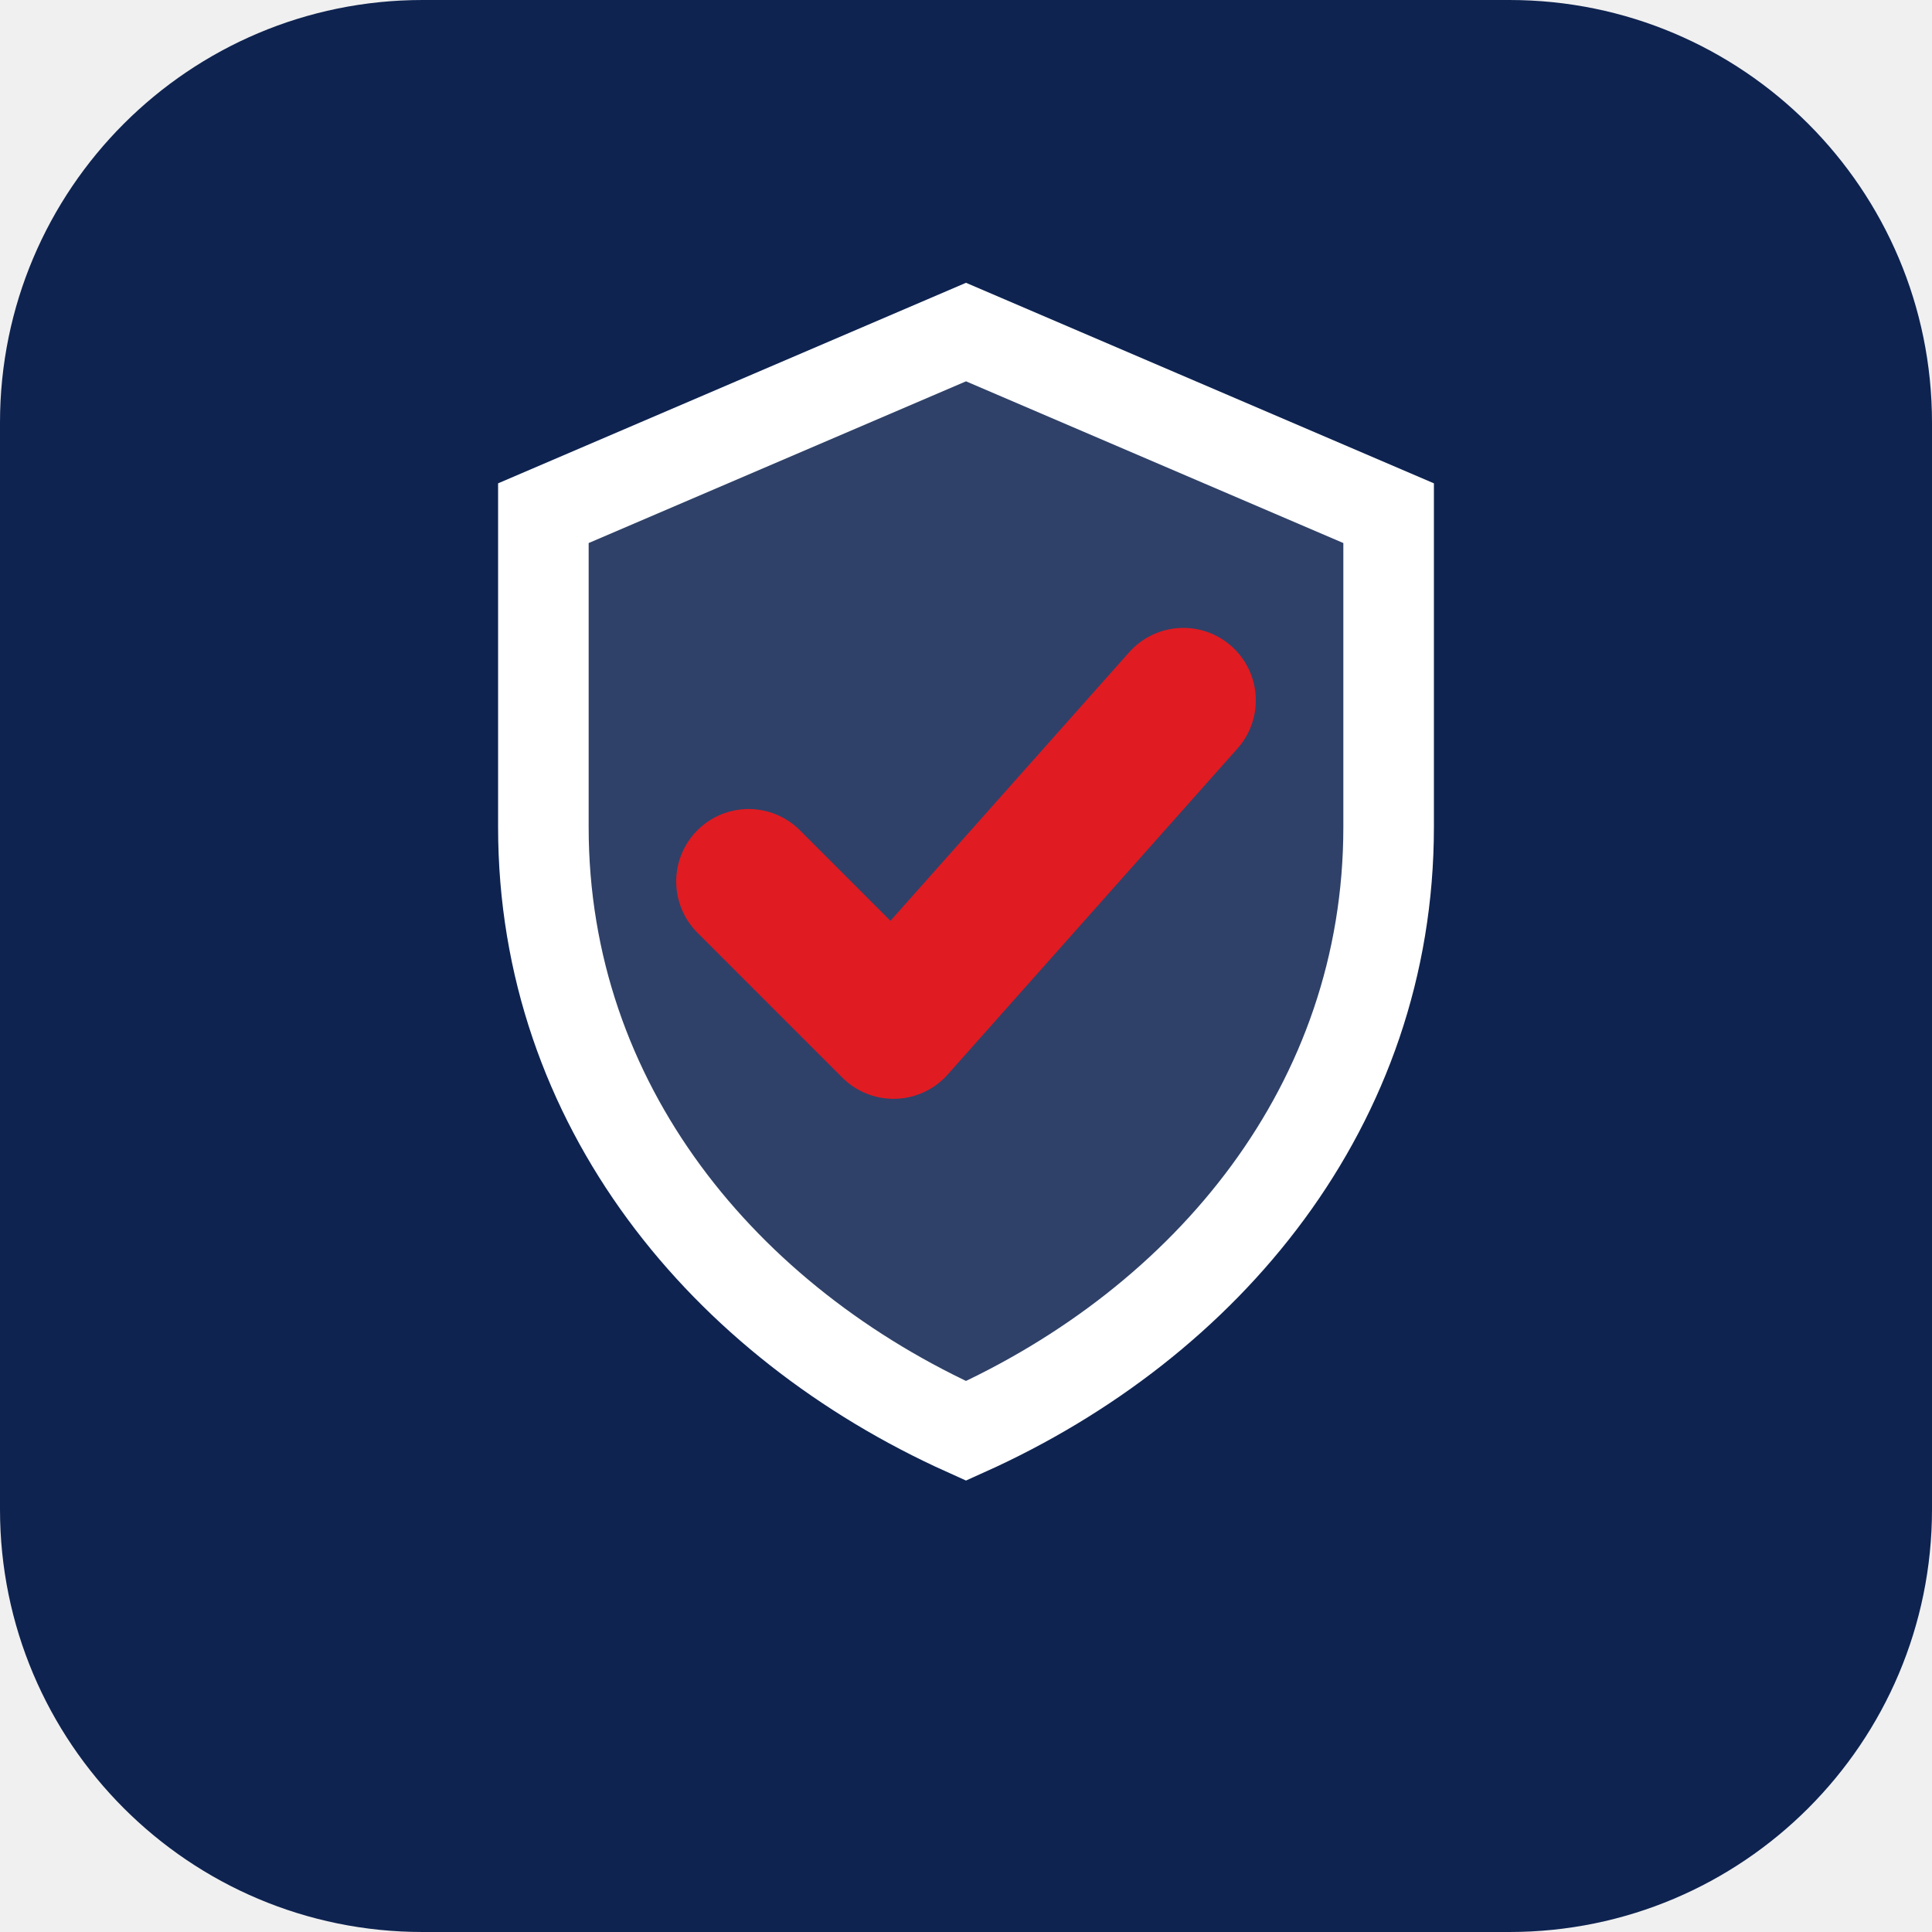
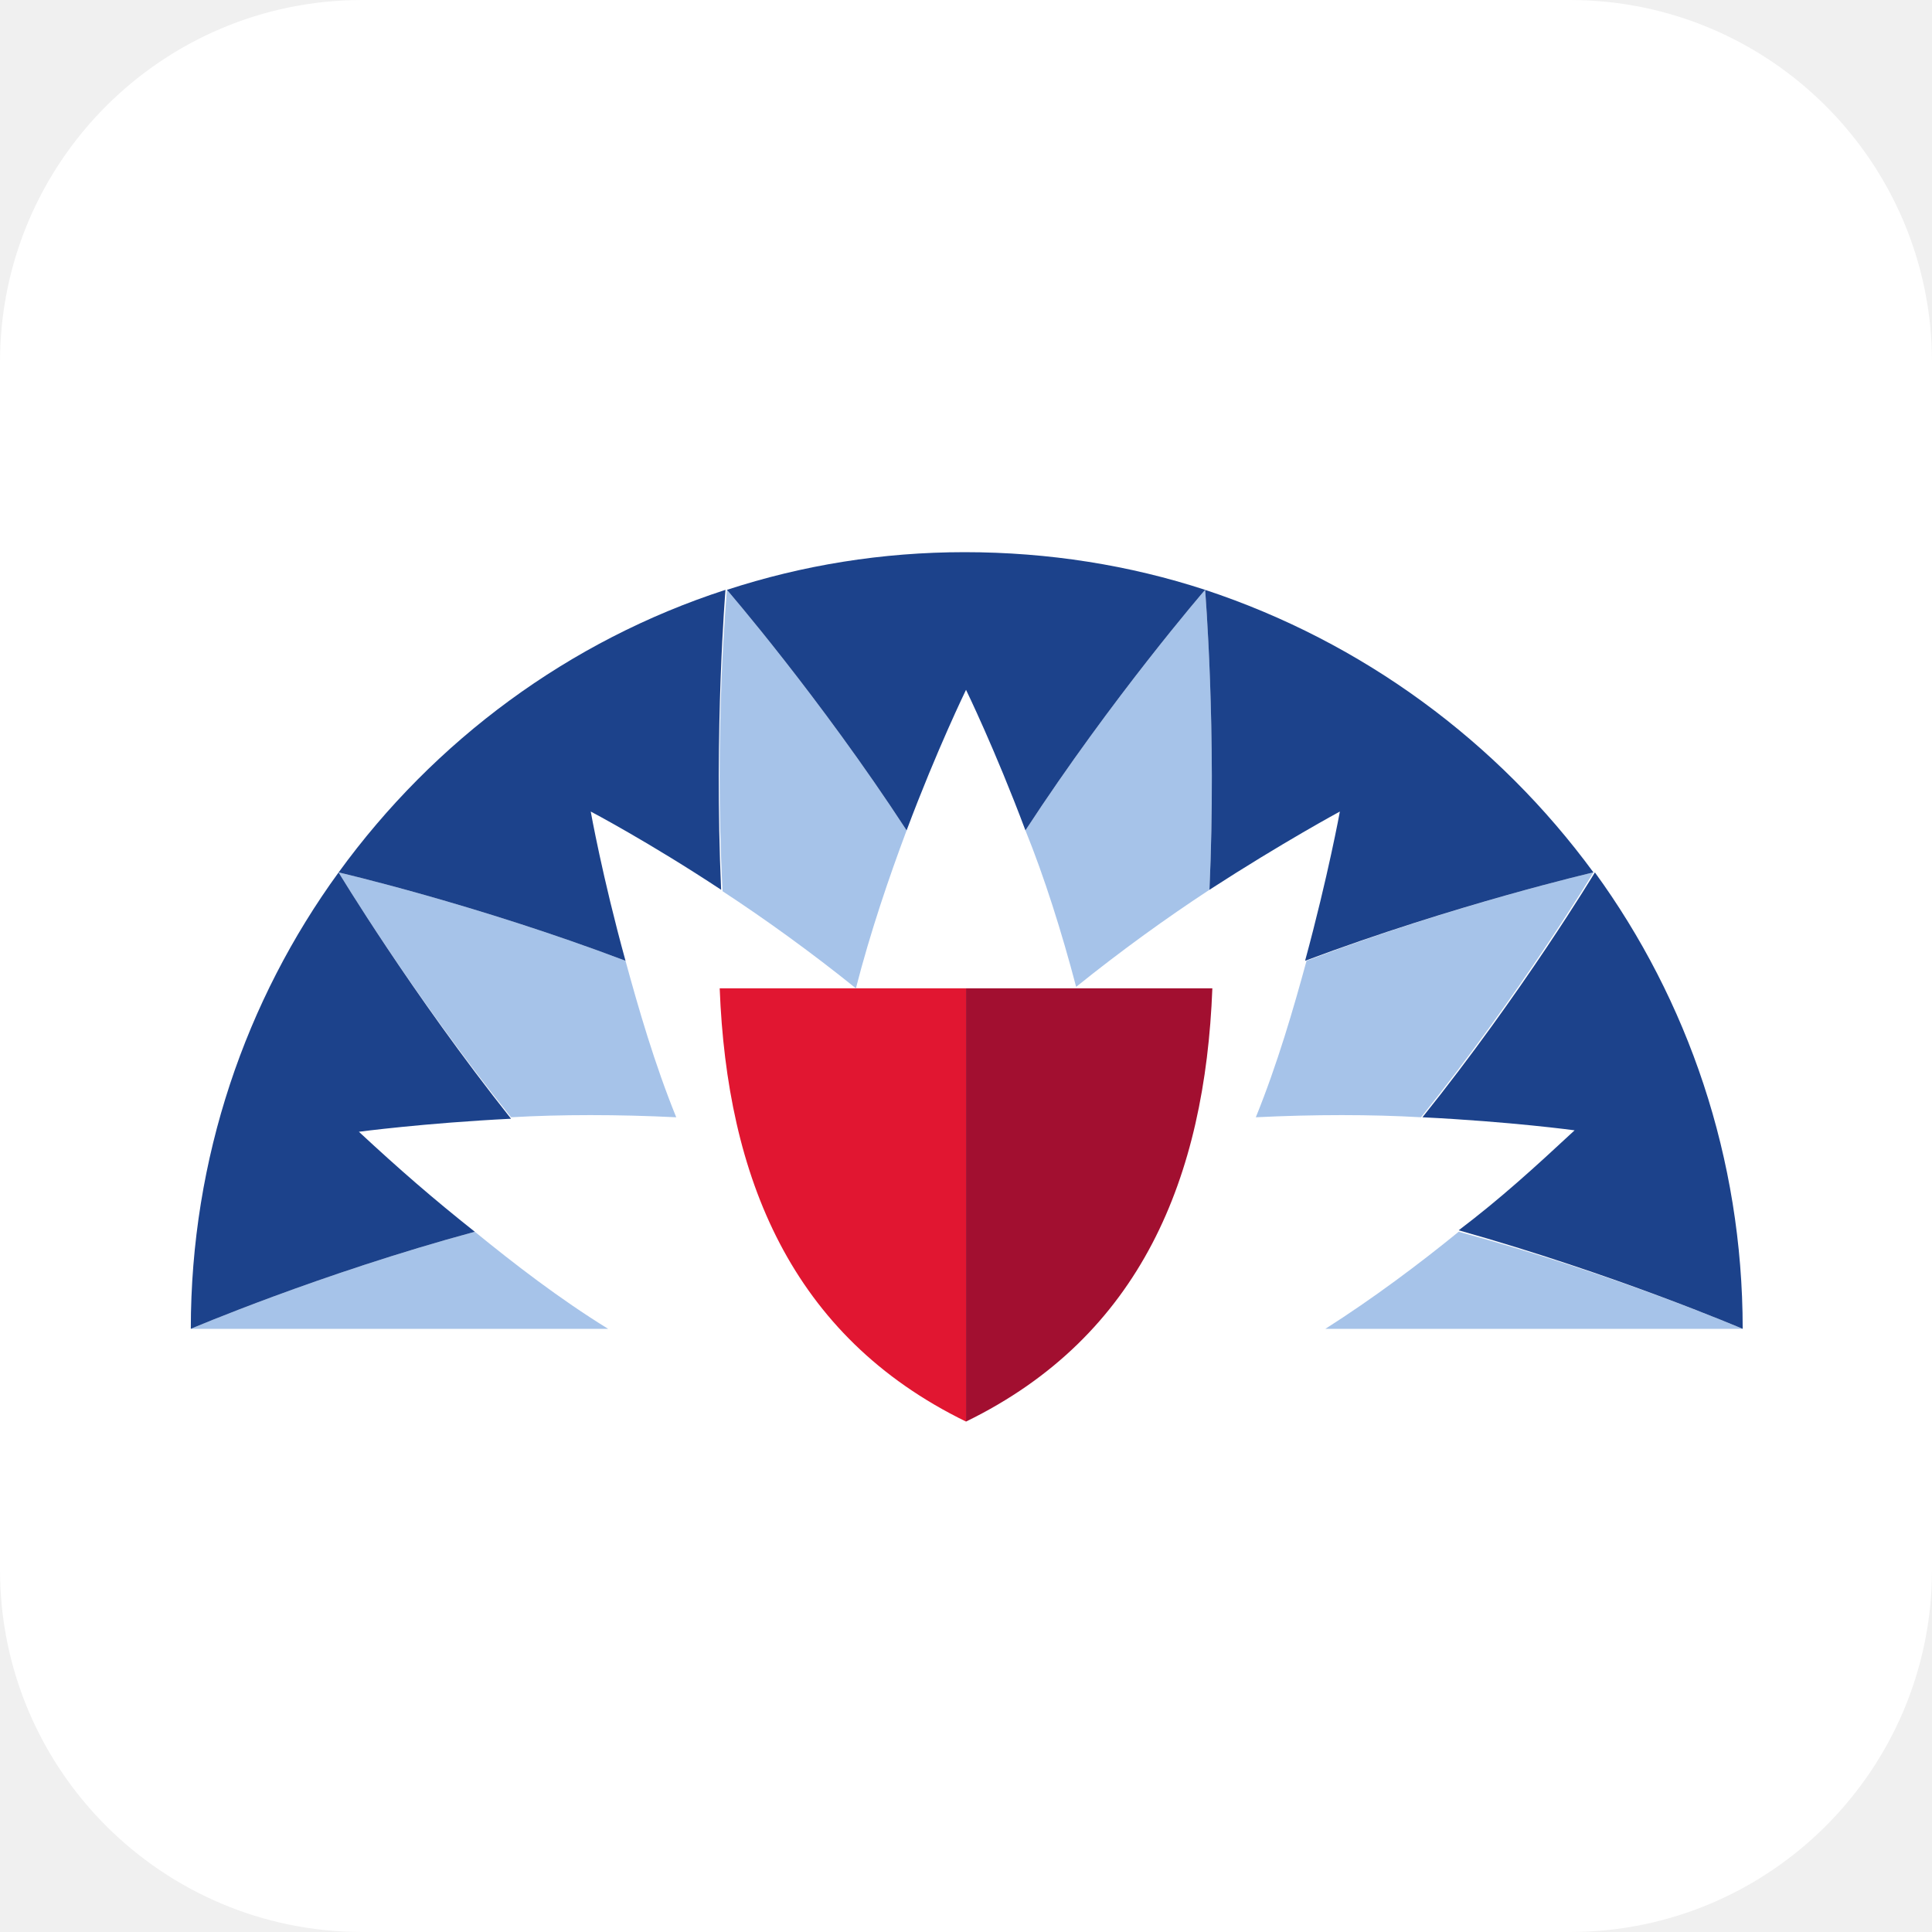
- <svg xmlns="http://www.w3.org/2000/svg" width="32" height="32" viewBox="0 0 32 32">
-   <rect width="32" height="32" rx="7" fill="#0E2350" />
-   <path d="M16 5.5l7 3v5.2c0 4.6-3 8.2-7 10-4-1.8-7-5.4-7-10V8.5l7-3z" fill="#ffffff" opacity="0.14" />
-   <path d="M16 5.5l7 3v5.2c0 4.6-3 8.2-7 10-4-1.8-7-5.4-7-10V8.5l7-3z" fill="none" stroke="#ffffff" stroke-width="1.5" />
-   <path d="M12.4 14.6l2.4 2.4 4.8-5.4" fill="none" stroke="#E11B22" stroke-width="2.4" stroke-linecap="round" stroke-linejoin="round" />
+ <svg xmlns="http://www.w3.org/2000/svg" viewBox="0 0 64 64">
+   <rect width="64" height="64" rx="12" fill="#ffffff" />
+   <svg x="5" y="17" width="54" height="31.5" viewBox="0 0 112.5 65.6" preserveAspectRatio="xMidYMid meet">
+     <style>.st0{fill:#FFFFFF}.st1{fill:#A20F30}.st2{fill:#E11631}.st3{fill:#A6C3E9}.st4{fill:#1C428B}</style>
+     <g transform="translate(220.5871,-167.2578)">
+       <g transform="translate(0.264583,-0.2645652)">
+         <path class="st0" d="M-164.6,167.5L-164.6,167.5c-30.9,0-56.3,25.2-56.3,56.3v2.7h46.4c2.7,2.7,6,4.9,9.9,6.7l0,0c3.9-1.7,7.1-4,9.9-6.7h46.4v-2.7C-108.4,192.8-133.7,167.5-164.6,167.5" />
+         <path class="st1" d="M-164.6,230.2c12.1-5.9,16.5-16.9,17-29.9h-17V230.2" />
+         <path class="st2" d="M-164.6,230.2c-12.1-5.9-16.5-16.9-17-29.9h17V230.2" />
+         <path class="st3" d="M-189.3,223.8c-3.4-2.1-6.5-4.5-9.2-6.7c-10.7,2.9-19.6,6.7-19.6,6.7L-189.3,223.8z M-111,223.8c0,0-8.9-3.8-19.6-6.7c-2.7,2.2-5.9,4.6-9.2,6.7L-111,223.8z M-184.6,209.2c-1.5-3.7-2.6-7.5-3.5-10.8c-10.3-3.9-19.8-6.1-19.8-6.1c0,0,5,8.3,11.9,16.9C-192.6,209-188.6,209-184.6,209.2L-184.6,209.2z M-144.6,209.2c4-0.2,8-0.2,11.4,0c6.9-8.6,11.9-16.9,11.9-16.9c0,0-9.5,2.2-19.8,6.1C-142,201.7-143.1,205.5-144.6,209.2L-144.6,209.2z M-157,200.2c3.1-2.5,6.3-4.8,9.2-6.7c0.5-11.1-0.3-20.7-0.3-20.7s-6.4,7.4-12.4,16.6C-159.2,192.6-158,196.4-157,200.2L-157,200.2z M-181.1,172.8c0,0,6.4,7.4,12.4,16.6c-1.2,3.2-2.5,7-3.5,10.9c-3.1-2.5-6.3-4.8-9.2-6.7C-182,182.5-181.1,172.8-181.1,172.8" />
+         <path class="st4" d="M-111,223.8c0-11.8-3.8-22.7-10.2-31.5c0,0-5,8.3-11.9,16.9c6.1,0.3,10.5,0.9,10.5,0.9c-2.8,2.6-5.1,4.7-8,6.9C-119.9,220-111,223.8-111,223.8" />
+         <path class="st4" d="M-121.3,192.3c-6.6-9-15.9-15.9-26.8-19.5c0,0,0.8,9.7,0.3,20.7c5.1-3.3,9-5.4,9-5.4s-0.8,4.4-2.4,10.3C-130.8,194.5-121.3,192.3-121.3,192.3" />
+         <path class="st4" d="M-181.1,172.8c0,0,6.4,7.4,12.4,16.6c2.1-5.6,4.1-9.7,4.1-9.7s2,4.1,4.1,9.7c6-9.2,12.4-16.6,12.4-16.6c-5.2-1.7-10.8-2.6-16.6-2.6C-170.4,170.2-175.9,171.1-181.1,172.8" />
+         <path class="st4" d="M-207.9,192.3c-6.4,8.8-10.2,19.7-10.2,31.5c0,0,8.9-3.8,19.6-6.7c-2.9-2.3-5.2-4.3-8-6.9c0,0,4.5-0.6,10.5-0.9C-202.9,200.6-207.9,192.3-207.9,192.3" />
+         <path class="st4" d="M-207.9,192.3c0,0,9.5,2.2,19.8,6.1c-1.6-5.8-2.4-10.3-2.4-10.3s4,2.1,9,5.4c-0.5-11.1,0.3-20.7,0.3-20.7C-192,176.3-201.3,183.2-207.9,192.3" />
+       </g>
+     </g>
+   </svg>
</svg>
